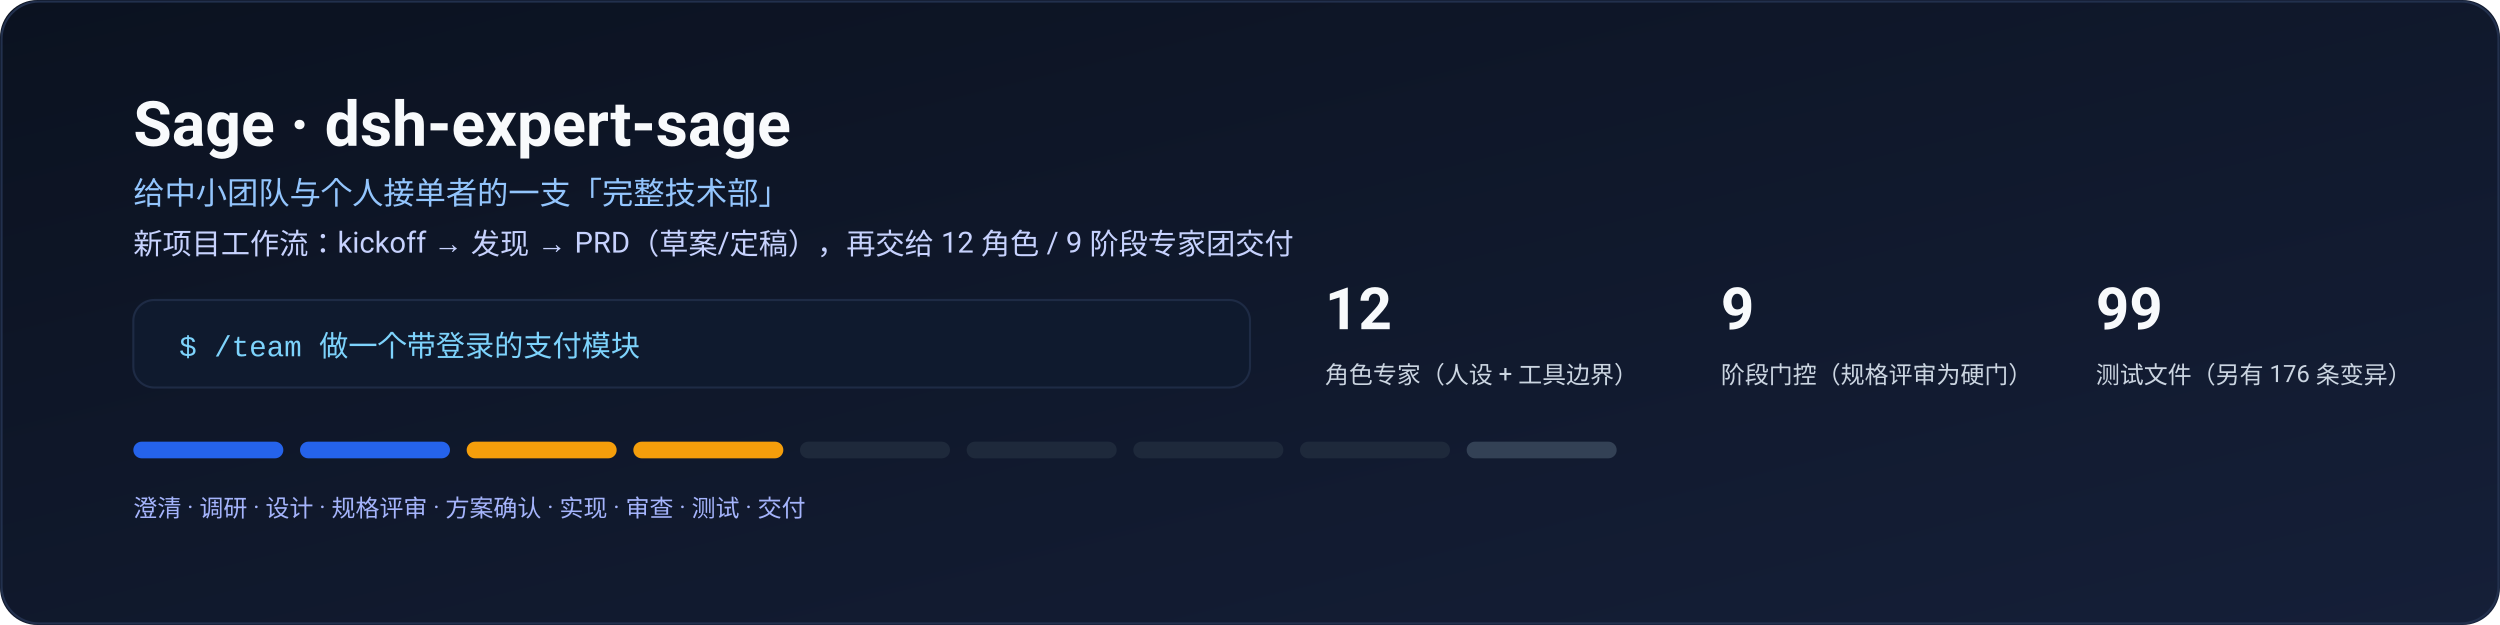
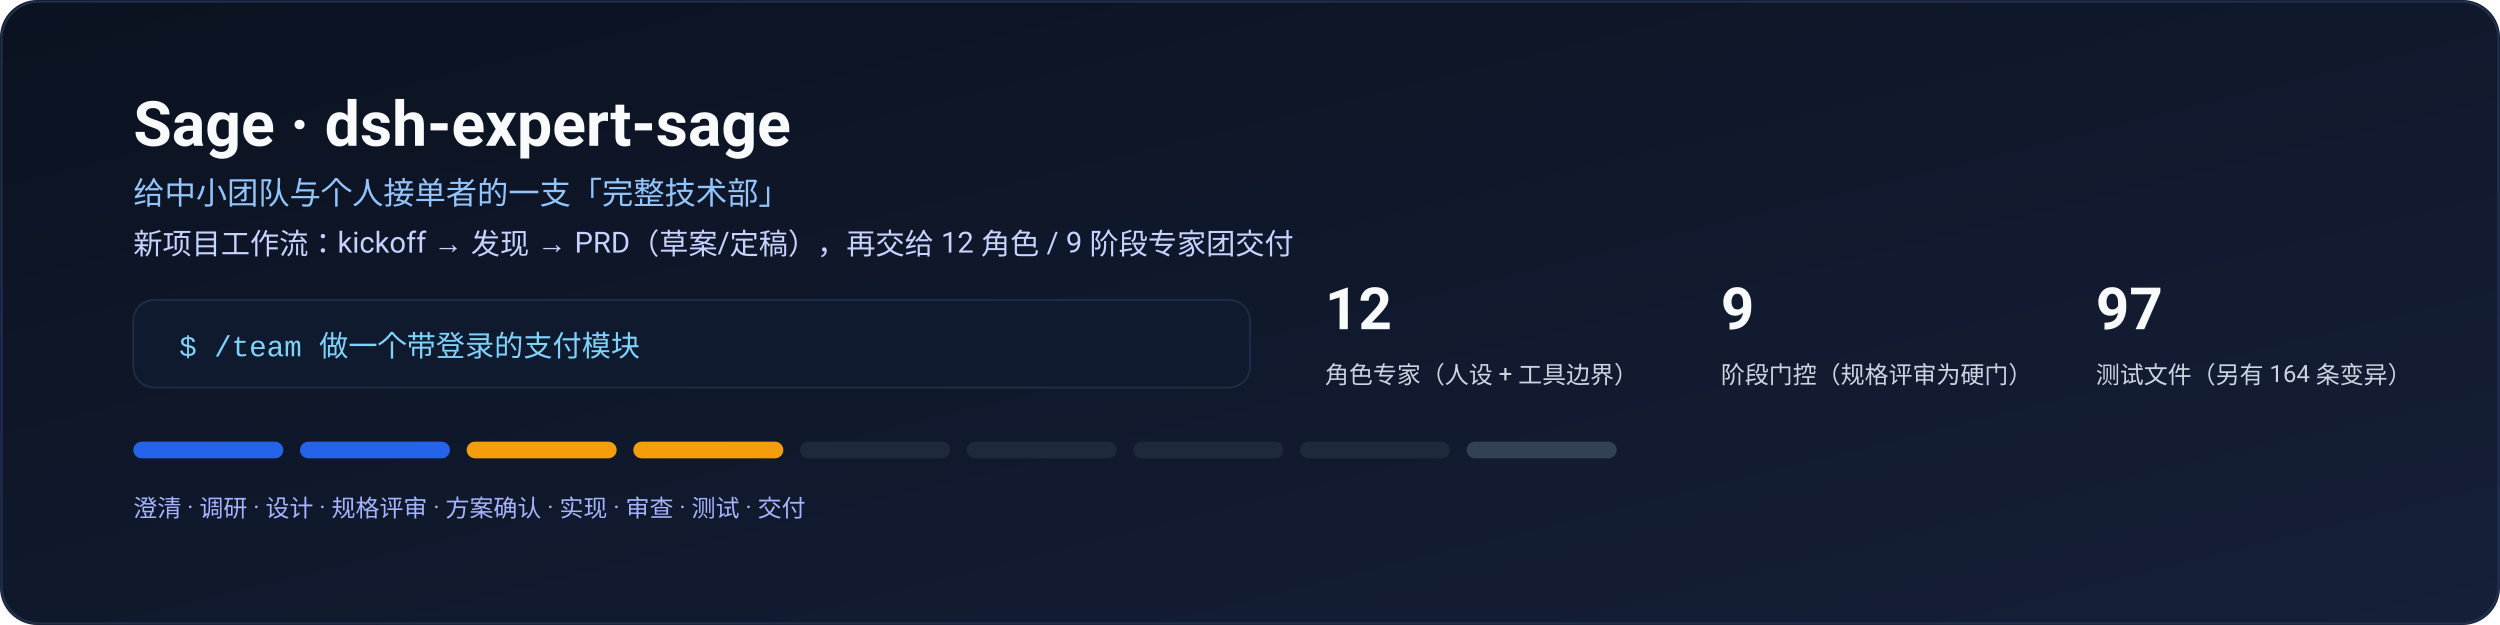
- <svg xmlns="http://www.w3.org/2000/svg" viewBox="0 0 1200 300" width="100%" role="img" aria-label="Sage dsh-expert-sage：新项目工作流（kickoff → 发现 → PRD）+ 专家团 12 角色 / 9 阶段交付引擎，99 个测试文件">
+ <svg xmlns="http://www.w3.org/2000/svg" viewBox="0 0 1200 300" width="100%" role="img" aria-label="Sage dsh-expert-sage：新项目工作流（kickoff → 发现 → PRD）+ 专家团 12 角色 / 9 阶段交付引擎，97 个测试文件">
  <defs>
    <linearGradient id="hbg" x1="0" y1="0" x2="1" y2="1">
      <stop offset="0" stop-color="#0b1220" />
      <stop offset="1" stop-color="#151f38" />
    </linearGradient>
  </defs>
  <rect x="0" y="0" width="1200" height="300" rx="18" fill="url(#hbg)" />
  <rect x="0.75" y="0.75" width="1198.5" height="298.5" rx="18" fill="none" stroke="#22304d" />
  <g font-family="-apple-system, BlinkMacSystemFont, 'Segoe UI', Roboto, 'Helvetica Neue', Arial, 'PingFang SC', 'Hiragino Sans GB', 'Microsoft YaHei', sans-serif">
    <text x="64" y="70" font-size="30" font-weight="650" fill="#f8fafc">Sage · dsh-expert-sage</text>
    <text x="64" y="98" font-size="15" font-weight="500" fill="#93c5fd">给中小团队与个人接单者的一支「完整技术部」</text>
    <text x="64" y="122" font-size="14" fill="#c7d2fe">新项目工作流：kickoff → 发现 → PRD（草案/定稿），再交给 12 角色 / 9 阶段专家团交付</text>
    <rect x="64" y="144" width="536" height="42" rx="10" fill="#0f1a2e" stroke="#1e2b45" />
    <text x="86" y="171" font-size="14" fill="#7dd3fc" font-family="ui-monospace, SFMono-Regular, Menlo, Consolas, 'Liberation Mono', monospace">$ /team 做一个带登录的支付模块</text>
    <text x="636" y="158" font-size="28" font-weight="650" fill="#f8fafc">12</text>
    <text x="636" y="184" font-size="11.5" fill="#cbd5e1">角色专家（人设 + 工具边界）</text>
    <text x="826" y="158" font-size="28" font-weight="650" fill="#f8fafc">9</text>
    <text x="826" y="184" font-size="11.5" fill="#cbd5e1">阶段门控（规格评审为硬门）</text>
-     <text x="1006" y="158" font-size="28" font-weight="650" fill="#f8fafc">99</text>
-     <text x="1006" y="184" font-size="11.5" fill="#cbd5e1">测试文件（另有 176 条变异）</text>
+     <text x="1006" y="158" font-size="28" font-weight="650" fill="#f8fafc">97</text>
+     <text x="1006" y="184" font-size="11.5" fill="#cbd5e1">测试文件（另有 164 条变异）</text>
    <rect x="64" y="212" width="72" height="8" rx="4" fill="#2563eb" />
    <rect x="144" y="212" width="72" height="8" rx="4" fill="#2563eb" />
    <rect x="224" y="212" width="72" height="8" rx="4" fill="#f59e0b" />
    <rect x="304" y="212" width="72" height="8" rx="4" fill="#f59e0b" />
    <rect x="384" y="212" width="72" height="8" rx="4" fill="#1e293b" />
    <rect x="464" y="212" width="72" height="8" rx="4" fill="#1e293b" />
    <rect x="544" y="212" width="72" height="8" rx="4" fill="#1e293b" />
    <rect x="624" y="212" width="72" height="8" rx="4" fill="#1e293b" />
    <rect x="704" y="212" width="72" height="8" rx="4" fill="#334155" />
    <text x="64" y="248" font-size="11.5" fill="#a5b4fc">澄清 · 调研 · 设计 · 规格评审 · 方案确认 · 实现 · 审查 · 测试 · 交付</text>
  </g>
</svg>
